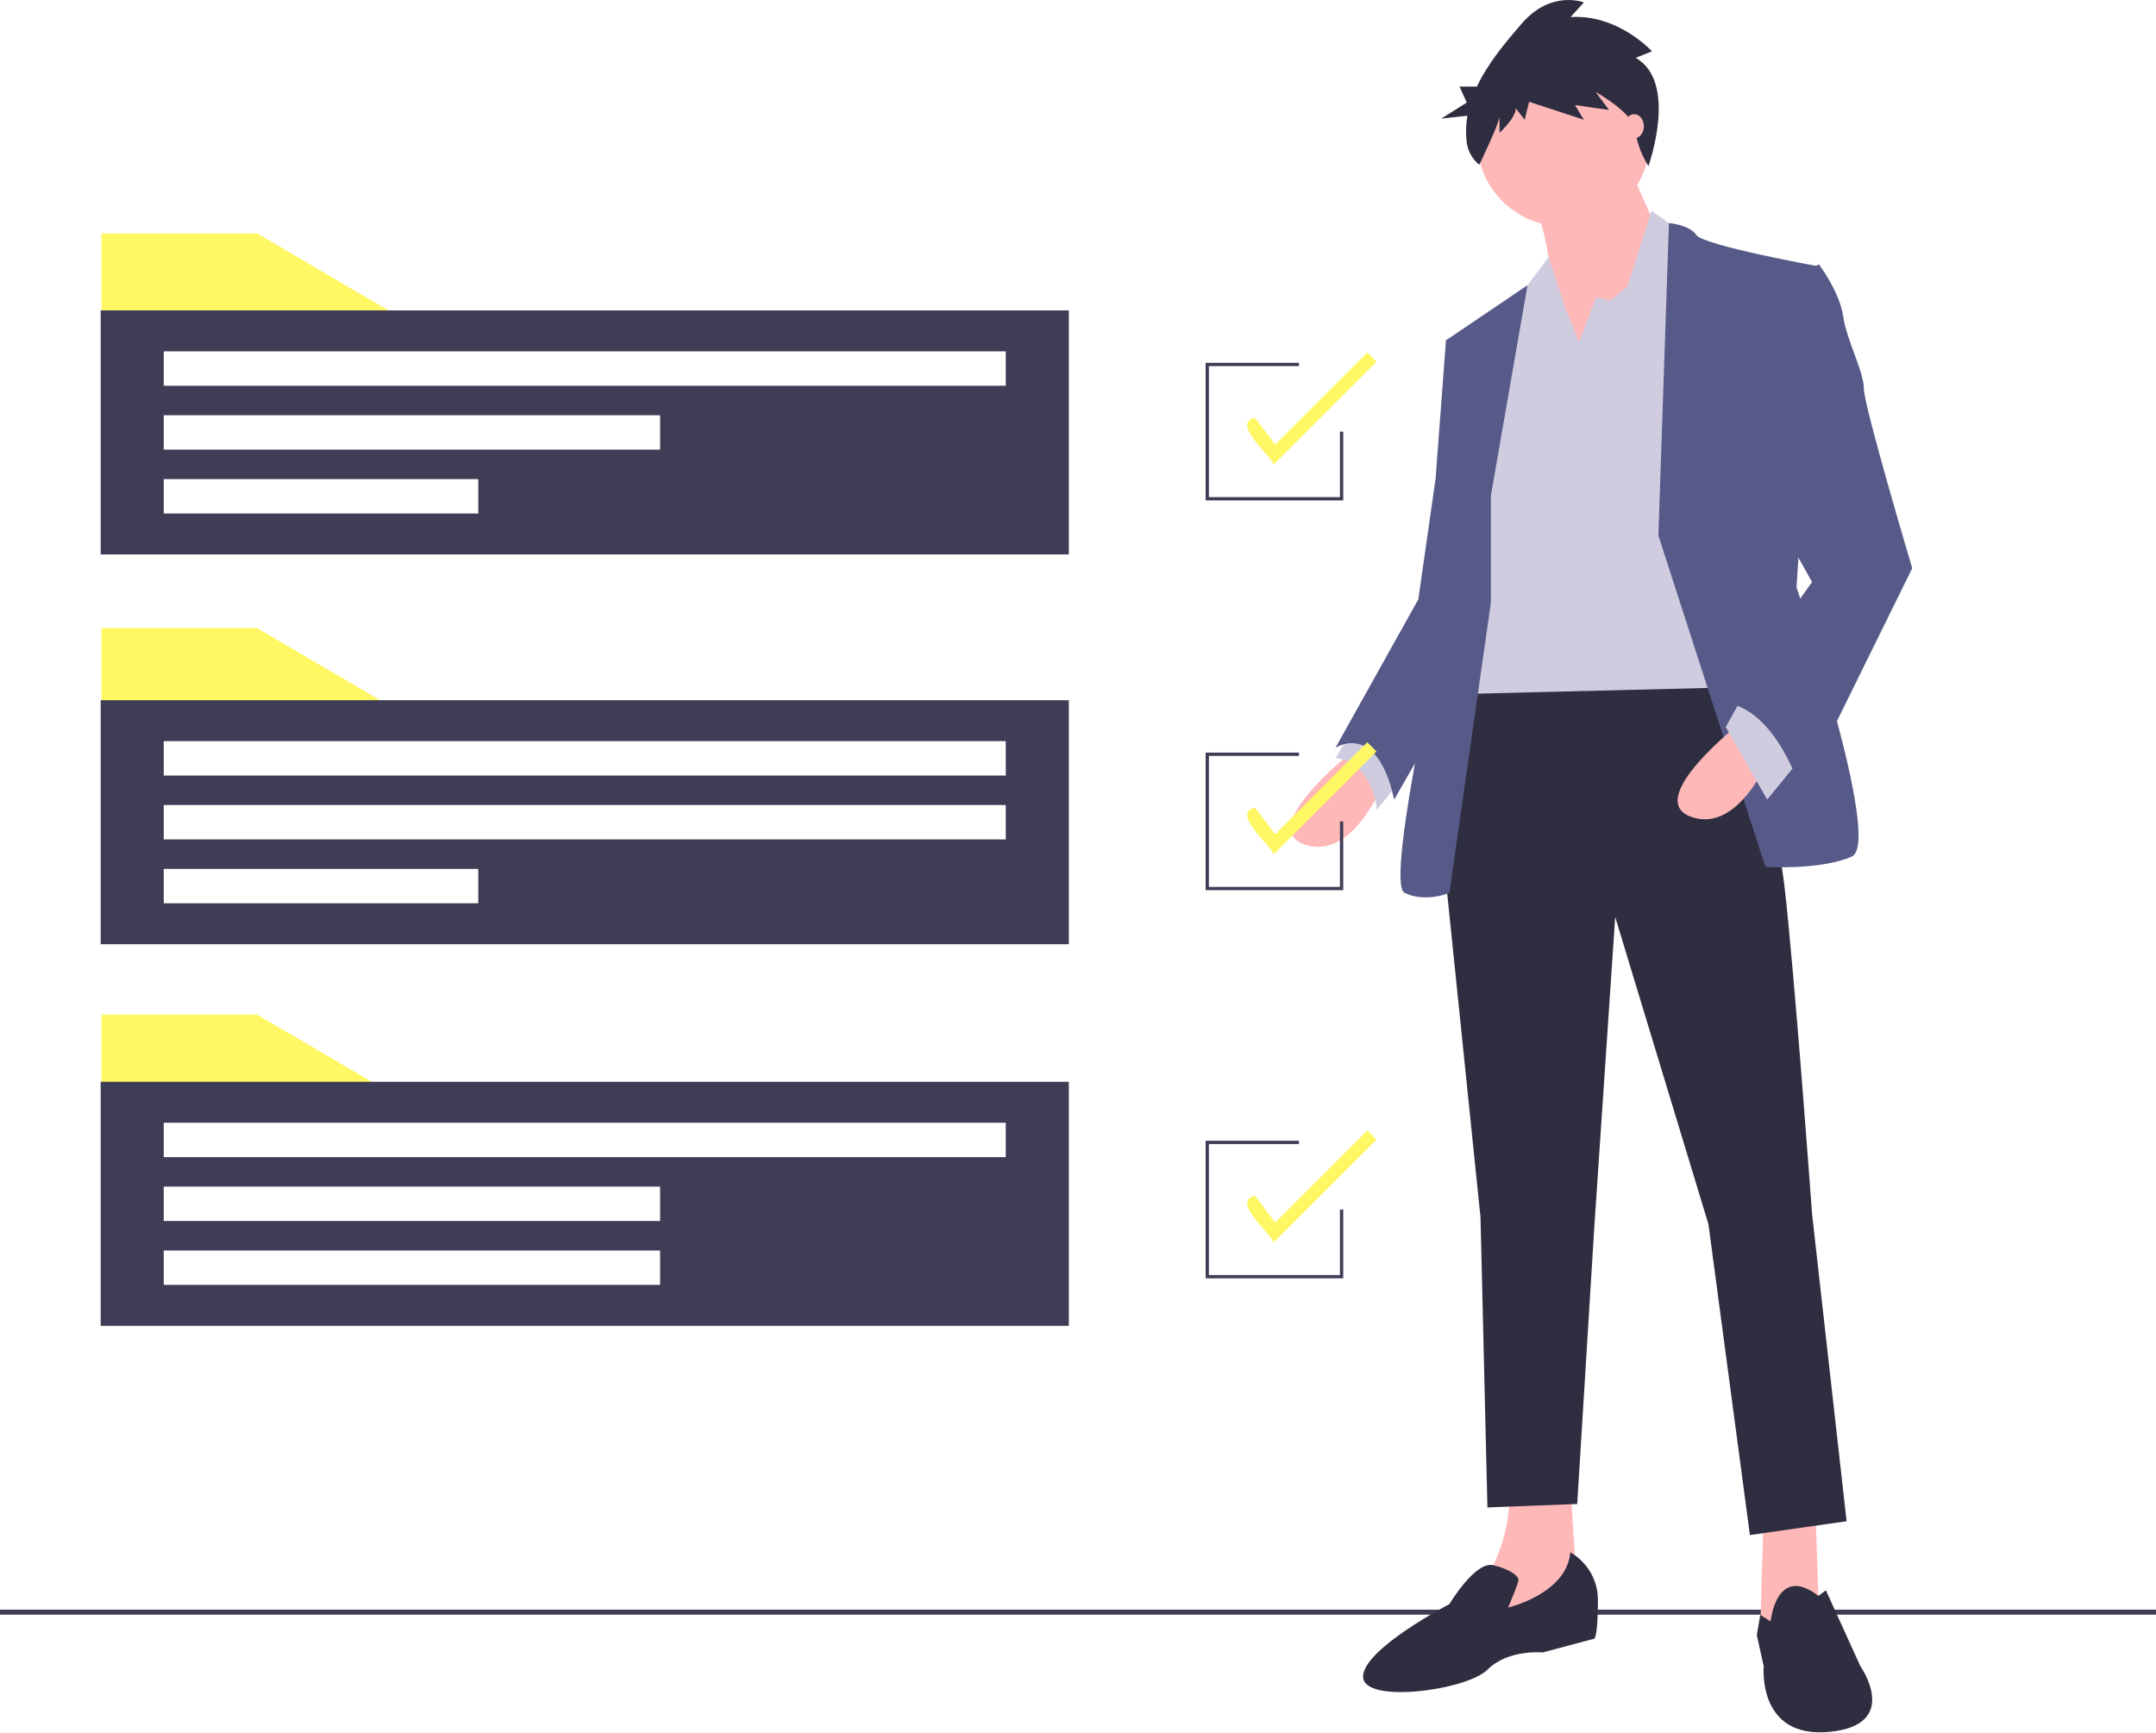
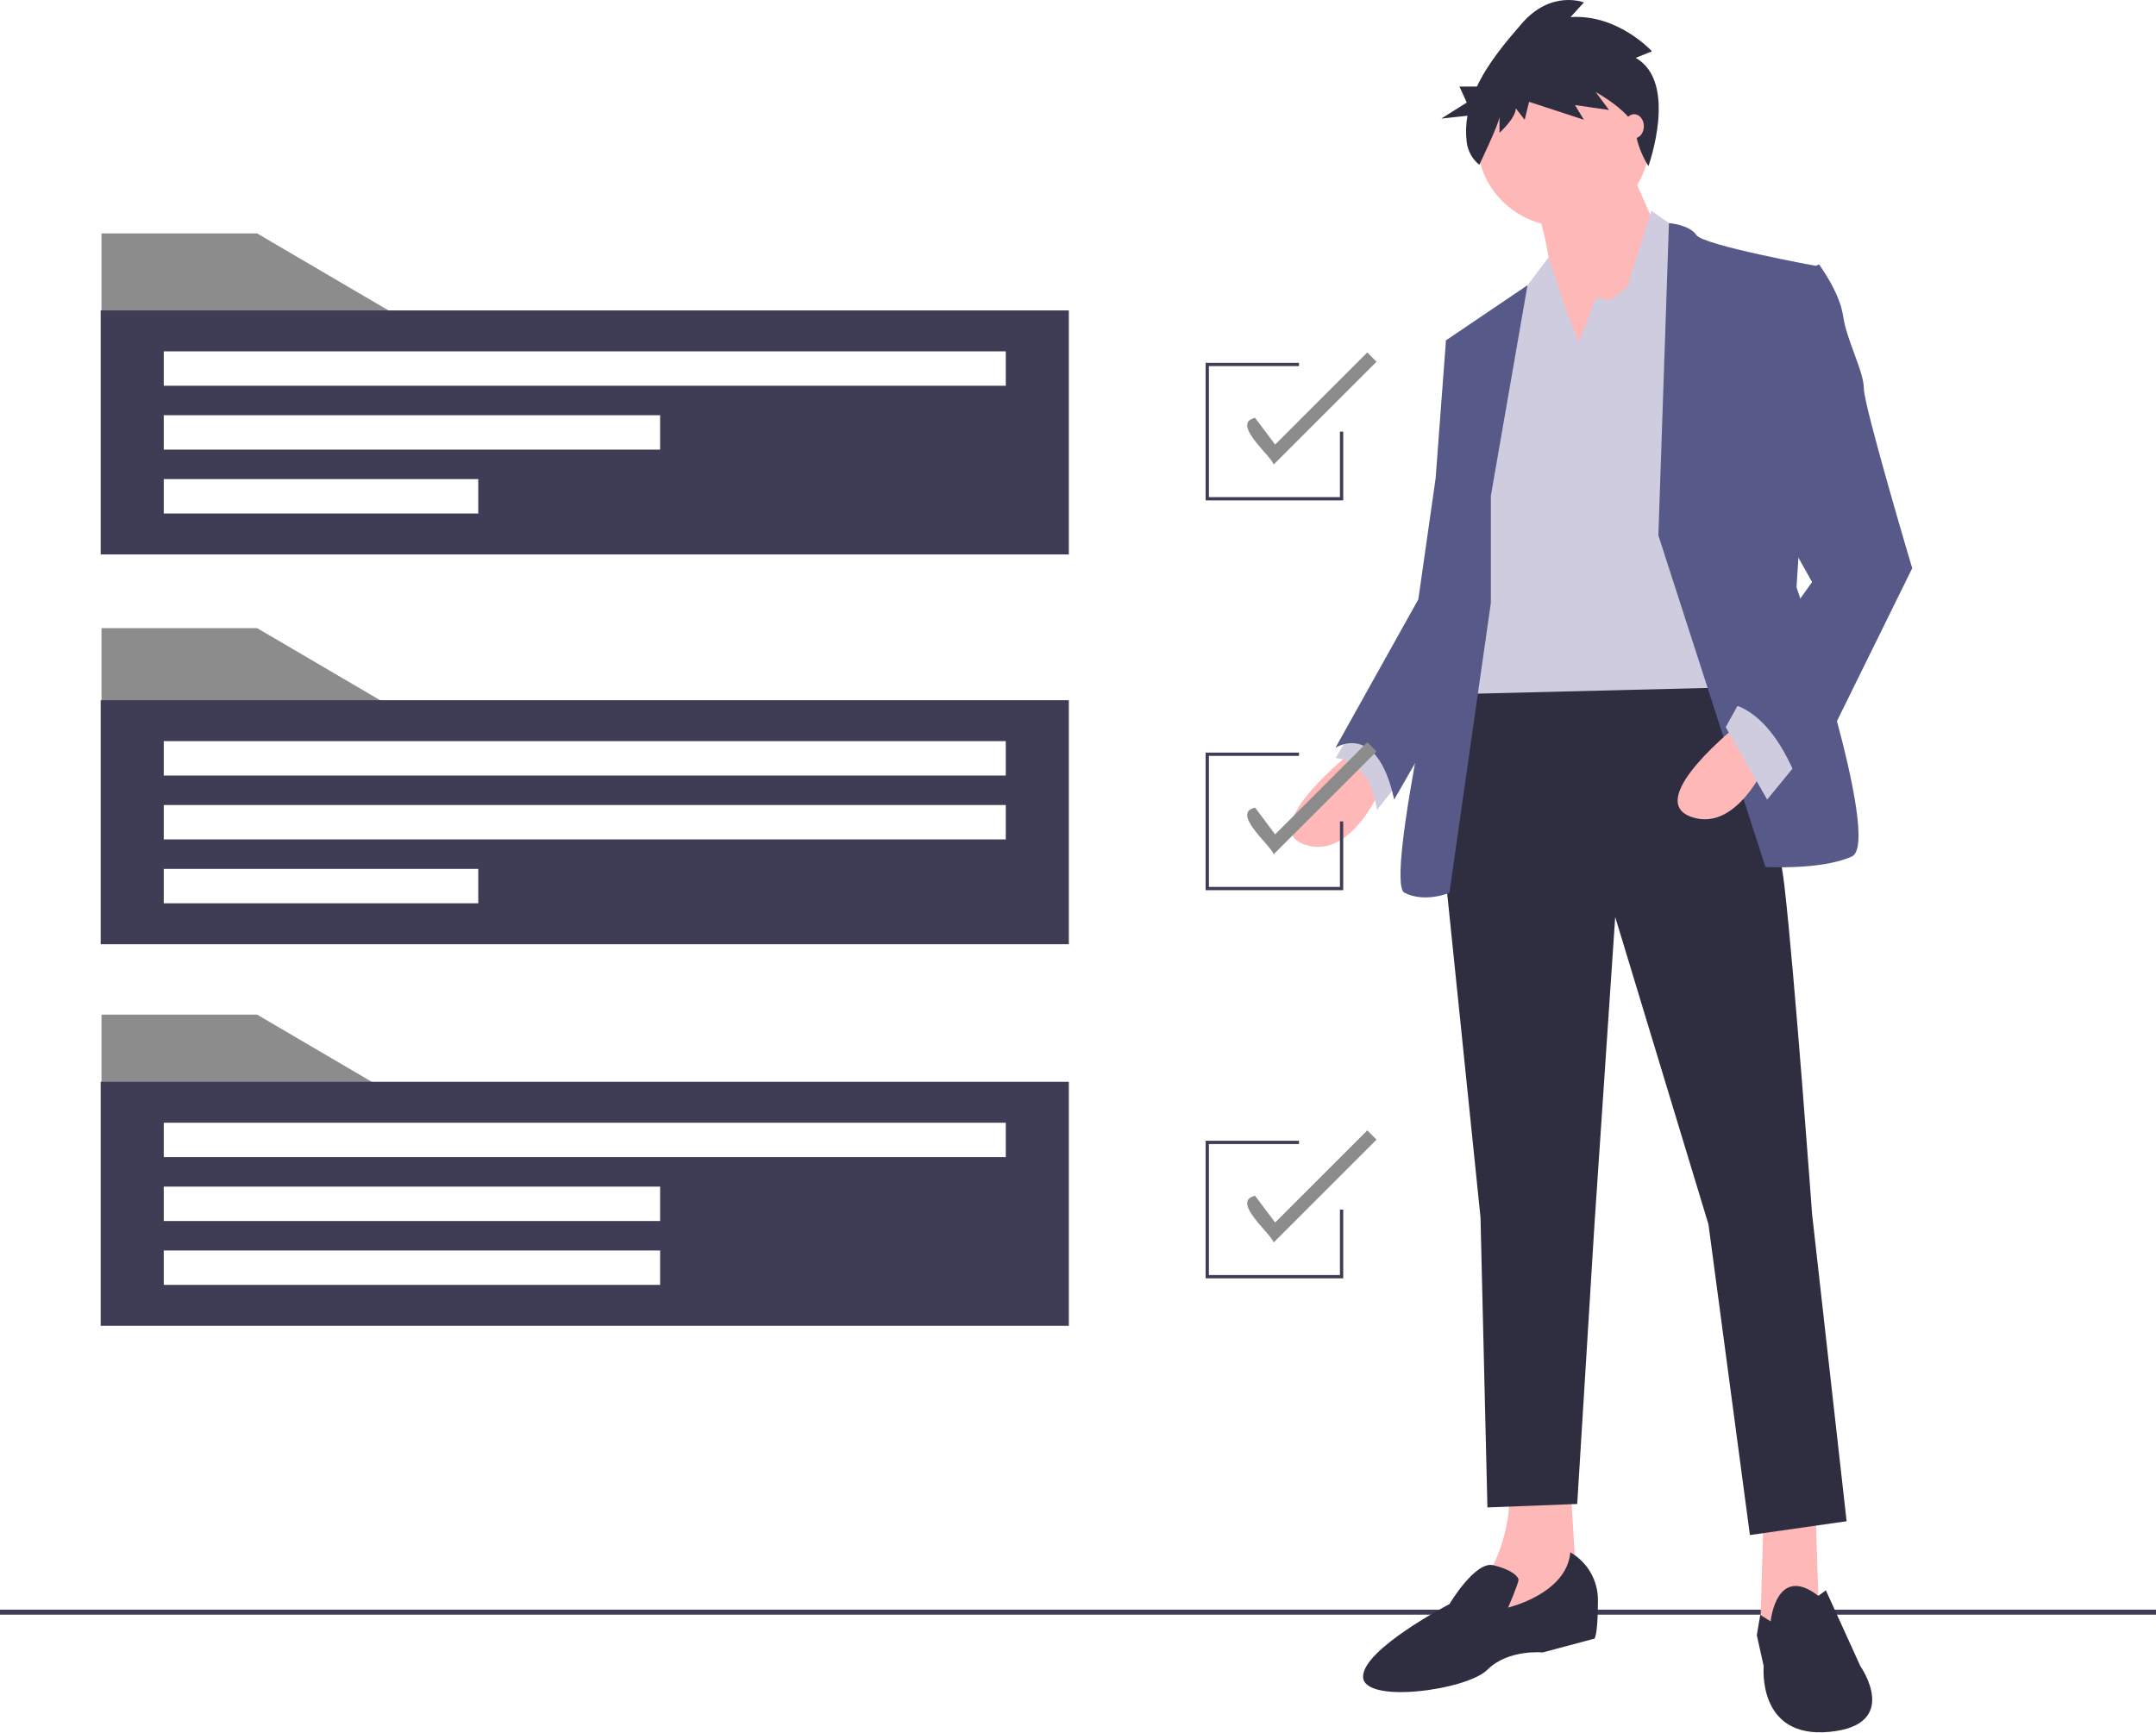
<svg xmlns="http://www.w3.org/2000/svg" id="b3347a10-18dd-4c71-91c3-38a98340ba03" data-name="Layer 1" width="963.51" height="774.364" viewBox="0 0 963.51 774.364">
  <rect y="719.526" width="963.51" height="2.241" fill="#3f3d56" />
  <path d="M722.77,398.628s-43.217,33.956-21.609,41.674,35.5-27.783,35.5-27.783Z" transform="translate(-118.2452 -62.8178)" fill="#ffb8b8" />
  <path d="M724.313,386.28l-9.261,15.435s15.435,0,18.522,23.152l12.348-15.435Z" transform="translate(-118.2452 -62.8178)" fill="#cfcce0" />
  <polygon points="811.35 675.375 812.894 721.679 794.372 732.483 786.655 727.853 788.198 675.375 811.35 675.375" fill="#ffb8b8" />
  <path d="M820.009,725.845l3.087,49.391-43.217,18.522,3.087-26.239s12.348-20.065,9.261-41.674Z" transform="translate(-118.2452 -62.8178)" fill="#ffb8b8" />
  <path d="M886.378,353.868s24.696,64.826,29.326,104.956,12.348,146.63,12.348,146.63L943.487,742.823l-43.217,6.174L881.748,610.084,840.074,472.715l-9.261,137.369-7.717,125.021-40.13,1.543-3.087-129.652L762.9,441.846l9.261-78.717Z" transform="translate(-118.2452 -62.8178)" fill="#2f2e41" />
  <path d="M909.53,787.584s2.532-25.923,21.331-11.418l3.365-2.473,15.435,33.956s18.522,26.239-13.891,29.326-29.326-29.326-29.326-29.326l-3.087-13.891,1.543-9.097Z" transform="translate(-118.2452 -62.8178)" fill="#2f2e41" />
  <path d="M820.009,756.714a24.521,24.521,0,0,1,12.348,21.609c0,15.435-1.543,16.978-1.543,16.978L807.661,801.475s-15.435-1.543-24.696,7.717-55.565,15.435-55.565,3.087,38.587-32.413,38.587-32.413,11.459-19.352,19.621-17.393,11.249,5.046,11.249,6.589-4.63,12.348-4.63,12.348S818.465,775.236,820.009,756.714Z" transform="translate(-118.2452 -62.8178)" fill="#2f2e41" />
  <circle cx="698.677" cy="62.616" r="38.587" fill="#ffb8b8" />
  <path d="M845.476,135.466l16.978,38.587-46.304,66.369s-3.087-72.543-12.348-84.891S845.476,135.466,845.476,135.466Z" transform="translate(-118.2452 -62.8178)" fill="#ffb8b8" />
  <polygon points="705.622 152.909 713.34 132.844 719.513 134.387 727.231 128.213 738.035 94.257 753.47 105.061 773.535 307.256 648.514 310.343 665.492 169.887 680.927 129.757 692.068 115.028 699.448 137.474 705.622 152.909" fill="#cfcce0" />
  <path d="M859.367,302.161l4.723-139.62s9.168.707,12.255,5.337,54.022,13.891,54.022,13.891l-9.261,143.543s38.587,114.217,24.696,120.391-38.587,4.63-38.587,4.63Z" transform="translate(-118.2452 -62.8178)" fill="#575a89" />
  <path d="M784.509,284.411l16.374-94.098-36.439,24.642,9.261,67.913-7.717,46.304S736.661,457.28,745.922,461.911s20.065,0,20.065,0l18.522-129.652Z" transform="translate(-118.2452 -62.8178)" fill="#575a89" />
  <path d="M775.248,211.868l-10.804,3.087-4.63,61.739-7.717,54.022L715.053,397.085s18.522-12.348,26.239,23.152l40.796-71.026Z" transform="translate(-118.2452 -62.8178)" fill="#575a89" />
  <path d="M895.639,386.28s-43.217,33.956-21.609,41.674,35.5-27.783,35.5-27.783Z" transform="translate(-118.2452 -62.8178)" fill="#ffb8b8" />
  <polygon points="803.633 340.441 789.742 357.419 771.22 325.006 778.937 311.115 803.633 340.441" fill="#cfcce0" />
  <path d="M918.791,187.172l12.348-6.174s9.261,12.348,10.804,23.152,9.261,24.696,9.261,32.413,21.609,80.261,21.609,80.261L923.422,417.15s-10.804-37.043-33.956-40.13L928.052,322.998,906.443,284.411Z" transform="translate(-118.2452 -62.8178)" fill="#575a89" />
  <path d="M849.225,88.668l7.276-2.913S841.287,69.005,820.119,70.462l5.954-6.554s-14.553-5.826-27.783,9.467c-6.955,8.039-15.001,17.489-20.018,28.135h-7.793l3.252,7.161L762.349,115.832l11.684-1.286a40.018,40.018,0,0,0-.317,11.878,15.369,15.369,0,0,0,5.628,10.054h0s9.024-18.679,9.024-21.592v7.283s7.276-6.554,7.276-10.924l3.969,5.098,1.984-8.011,24.475,8.011-3.969-6.554,15.214,2.185-5.954-8.011s17.199,9.467,17.86,17.478c.661,8.011,5.696,15.602,5.696,15.602S868.408,99.592,849.225,88.668Z" transform="translate(-118.2452 -62.8178)" fill="#2f2e41" />
  <ellipse cx="730.318" cy="56.442" rx="4.322" ry="5.402" fill="#ffb8b8" />
-   <polygon points="178.601 318.118 45.361 318.118 45.361 280.782 114.91 280.782 178.601 318.118" fill="#fff763" />
+   <polygon points="178.601 318.118 45.361 318.118 45.361 280.782 114.91 280.782 178.601 318.118" fill="#8c8c8c" />
  <path d="M163.24,375.811V484.893H595.905V375.811ZM331.987,466.591H191.426V451.217H331.987ZM567.72,438.039h-376.294V422.665h376.294Zm0-28.551h-376.294V394.114h376.294Z" transform="translate(-118.2452 -62.8178)" fill="#3f3d56" />
-   <polygon points="178.601 141.685 45.361 141.685 45.361 104.348 114.91 104.348 178.601 141.685" fill="#fff763" />
+   <polygon points="178.601 141.685 45.361 141.685 45.361 104.348 114.91 104.348 178.601 141.685" fill="#8c8c8c" />
  <path d="M163.24,201.574V310.655H595.905V201.574ZM331.987,292.353H191.426V276.979H331.987Zm81.262-28.551H191.426V248.428H413.249Zm154.471-28.551h-376.294V219.876h376.294Z" transform="translate(-118.2452 -62.8178)" fill="#3f3d56" />
-   <polygon points="178.601 490.891 45.361 490.891 45.361 453.555 114.91 453.555 178.601 490.891" fill="#fff763" />
+   <polygon points="178.601 490.891 45.361 490.891 45.361 453.555 114.91 453.555 178.601 490.891" fill="#8c8c8c" />
  <path d="M163.24,546.388V655.47H595.905V546.388Zm250.009,90.779H191.426V621.793H413.249Zm0-28.551H191.426V593.242H413.249Zm154.471-28.551h-376.294V564.69h376.294Z" transform="translate(-118.2452 -62.8178)" fill="#3f3d56" />
  <polygon points="600.285 223.679 538.789 223.679 538.789 162.183 580.519 162.183 580.519 163.647 540.254 163.647 540.254 222.215 598.821 222.215 598.821 192.931 600.285 192.931 600.285 223.679" fill="#3f3d56" />
-   <path d="M687.466,270.456c-1.421-4.196-19.242-18.46-8.322-20.857l8.955,11.941,41.172-41.171,4.141,4.141Z" transform="translate(-118.2452 -62.8178)" fill="#fff763" />
+   <path d="M687.466,270.456c-1.421-4.196-19.242-18.46-8.322-20.857l8.955,11.941,41.172-41.171,4.141,4.141Z" transform="translate(-118.2452 -62.8178)" fill="#8c8c8c" />
  <polygon points="600.285 397.916 538.789 397.916 538.789 336.42 580.519 336.42 580.519 337.885 540.254 337.885 540.254 396.452 598.821 396.452 598.821 367.168 600.285 367.168 600.285 397.916" fill="#3f3d56" />
-   <path d="M687.466,444.694c-1.421-4.196-19.242-18.46-8.322-20.857l8.955,11.941,41.172-41.171,4.141,4.141Z" transform="translate(-118.2452 -62.8178)" fill="#fff763" />
+   <path d="M687.466,444.694c-1.421-4.196-19.242-18.46-8.322-20.857l8.955,11.941,41.172-41.171,4.141,4.141Z" transform="translate(-118.2452 -62.8178)" fill="#8c8c8c" />
  <polygon points="600.285 571.421 538.789 571.421 538.789 509.926 580.519 509.926 580.519 511.39 540.254 511.39 540.254 569.957 598.821 569.957 598.821 540.673 600.285 540.673 600.285 571.421" fill="#3f3d56" />
-   <path d="M687.466,618.199c-1.421-4.196-19.242-18.46-8.322-20.857l8.955,11.941,41.172-41.171,4.141,4.141Z" transform="translate(-118.2452 -62.8178)" fill="#fff763" />
+   <path d="M687.466,618.199c-1.421-4.196-19.242-18.46-8.322-20.857l8.955,11.941,41.172-41.171,4.141,4.141Z" transform="translate(-118.2452 -62.8178)" fill="#8c8c8c" />
</svg>
